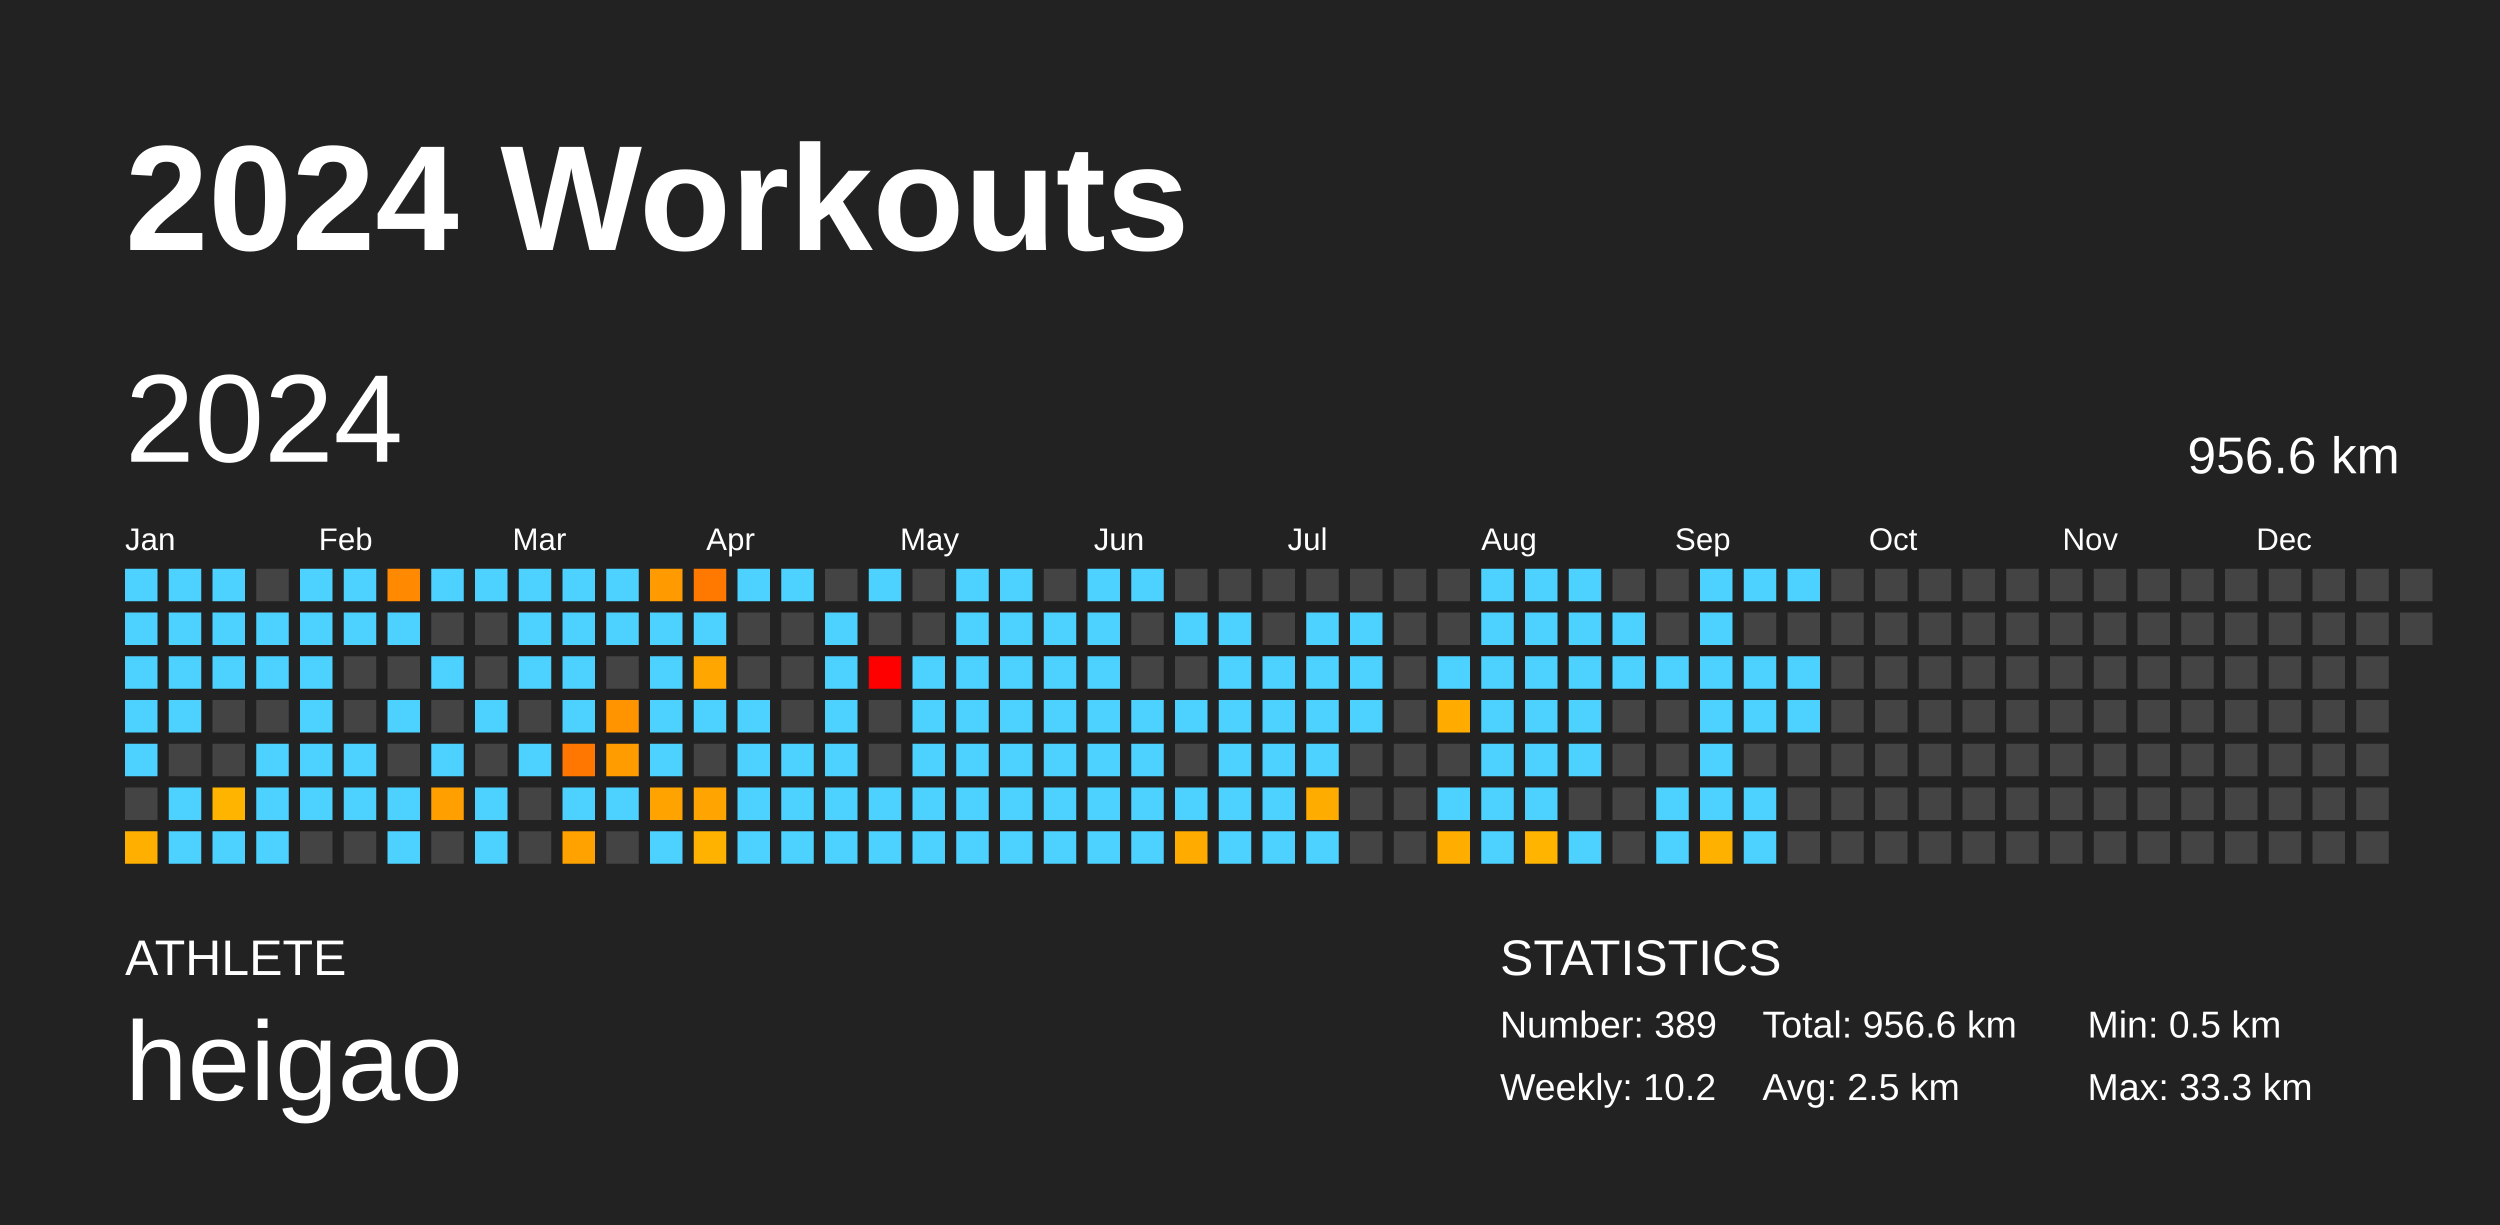
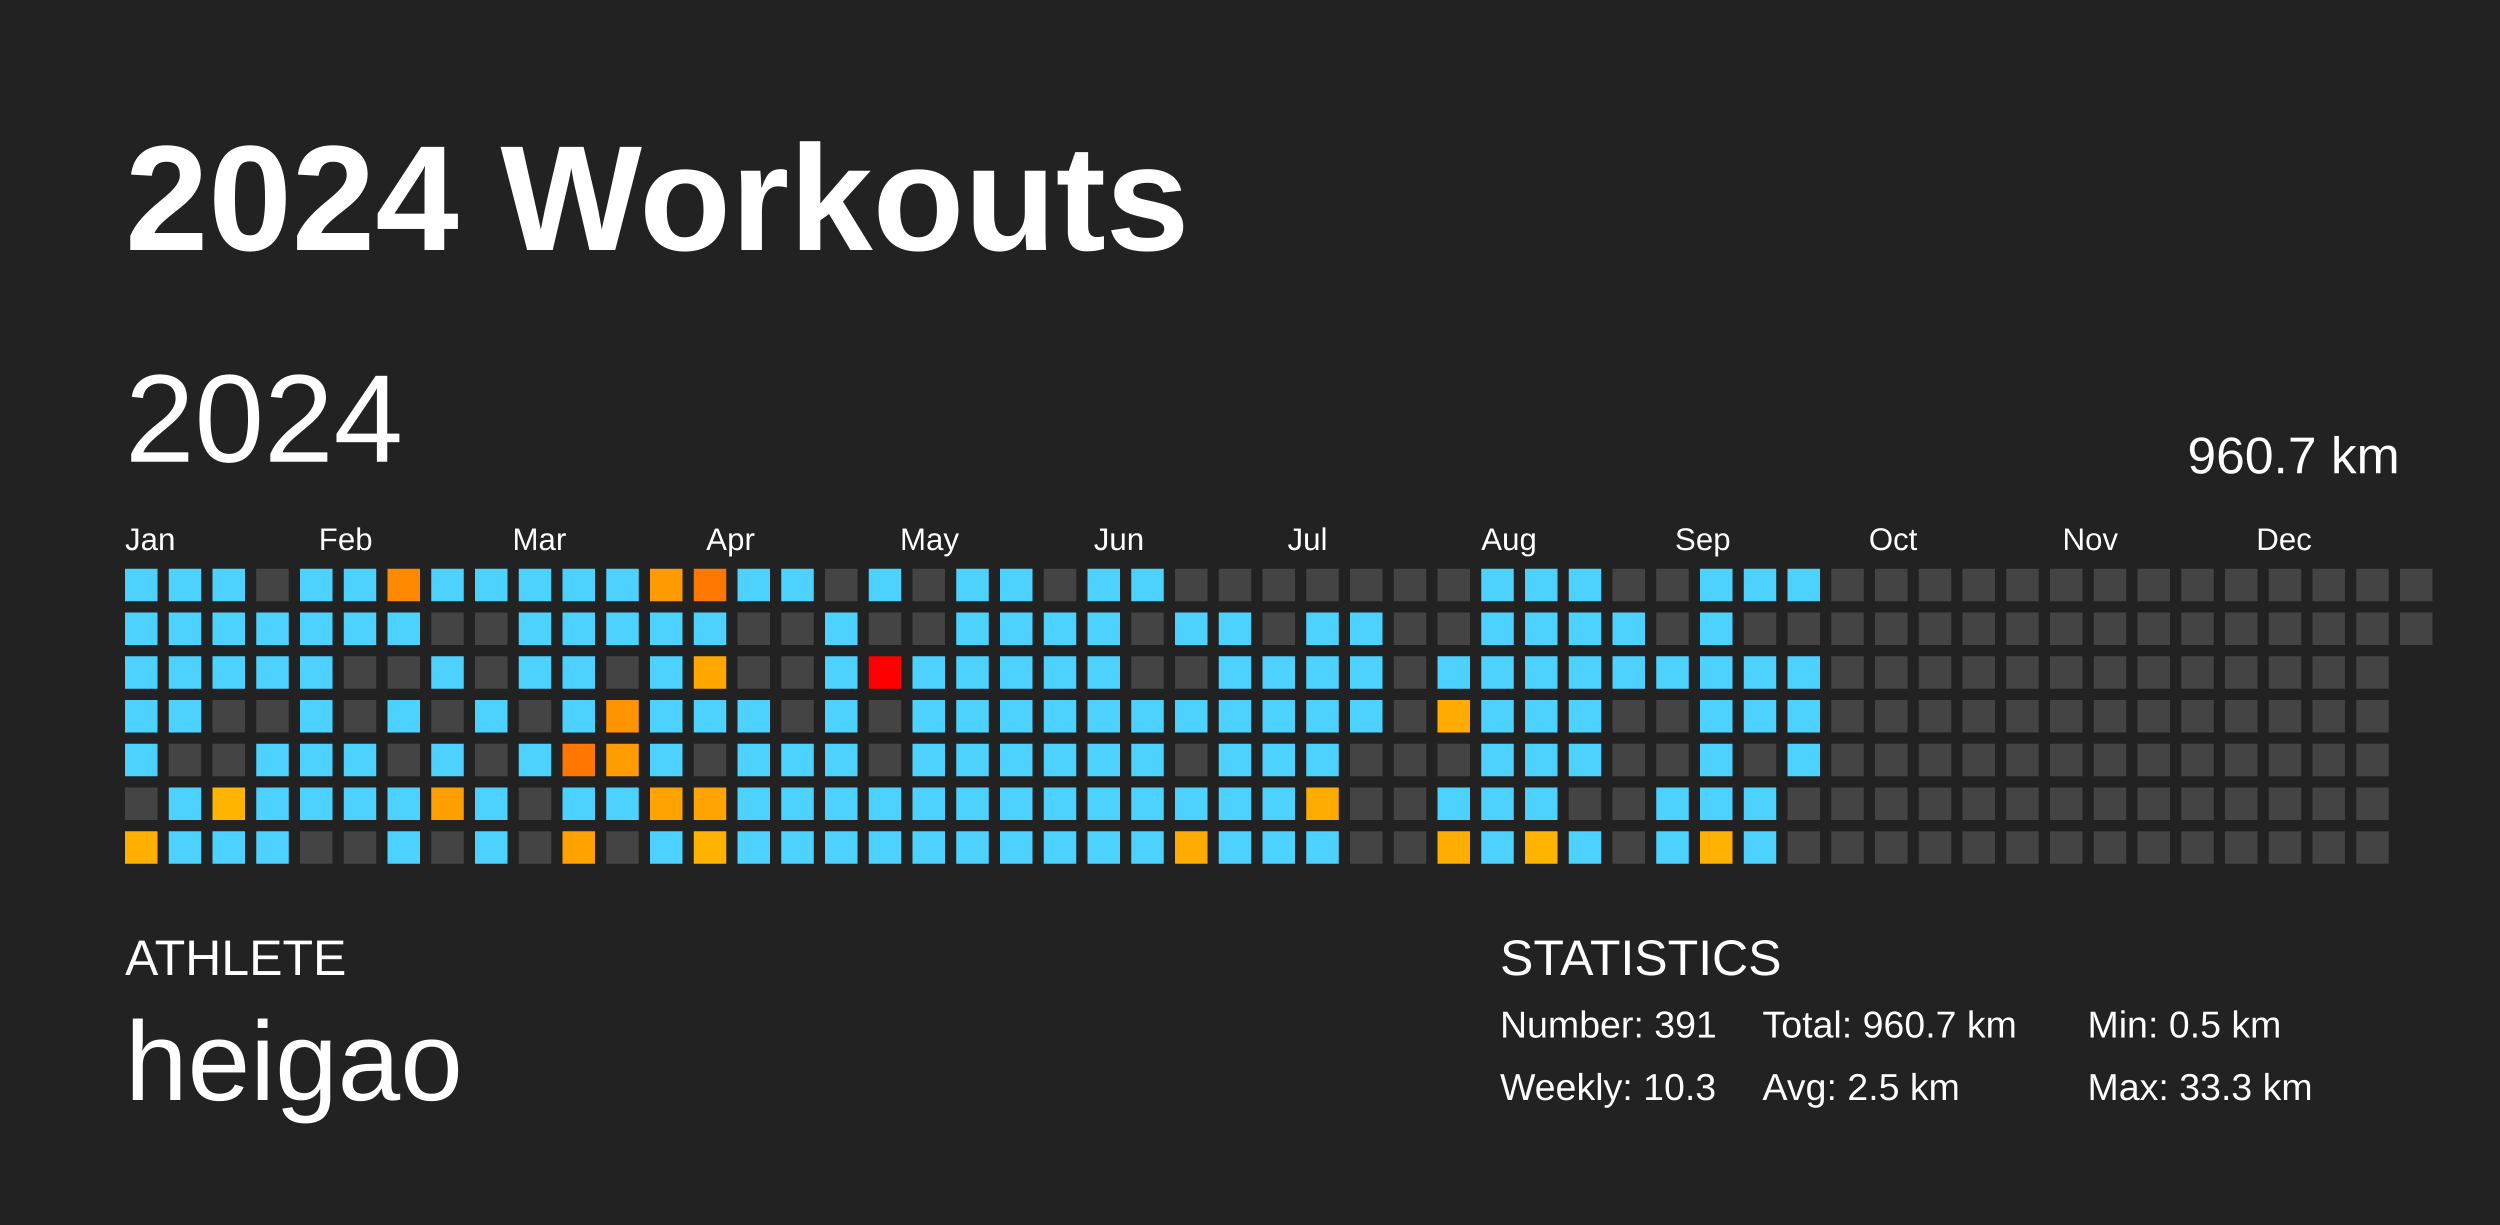
<svg xmlns="http://www.w3.org/2000/svg" baseProfile="full" height="98mm" version="1.1" viewBox="0,0,200,98" width="200mm">
  <defs />
  <rect fill="#222222" height="98" width="200" x="0" y="0" />
  <text fill="#FFFFFF" style="font-size:12px; font-family:Arial; font-weight:bold;" x="10" y="20">2024 Workouts</text>
  <text fill="#FFFFFF" style="font-size:4px; font-family:Arial" x="10" y="78">ATHLETE</text>
  <text fill="#FFFFFF" style="font-size:9px; font-family:Arial" x="10" y="88">heigao</text>
  <text fill="#FFFFFF" style="font-size:4px; font-family:Arial" x="120" y="78">STATISTICS</text>
-   <text fill="#FFFFFF" style="font-size:3px; font-family:Arial" x="120" y="83">Number: 389</text>
-   <text fill="#FFFFFF" style="font-size:3px; font-family:Arial" x="120" y="88">Weekly: 10.2</text>
-   <text fill="#FFFFFF" style="font-size:3px; font-family:Arial" x="141" y="83">Total: 956.6 km</text>
+   <text fill="#FFFFFF" style="font-size:3px; font-family:Arial" x="120" y="83">Number: 391</text>
+   <text fill="#FFFFFF" style="font-size:3px; font-family:Arial" x="120" y="88">Weekly: 10.3</text>
+   <text fill="#FFFFFF" style="font-size:3px; font-family:Arial" x="141" y="83">Total: 960.7 km</text>
  <text fill="#FFFFFF" style="font-size:3px; font-family:Arial" x="141" y="88">Avg: 2.5 km</text>
  <text fill="#FFFFFF" style="font-size:3px; font-family:Arial" x="167" y="83">Min: 0.5 km</text>
  <text fill="#FFFFFF" style="font-size:3px; font-family:Arial" x="167" y="88">Max: 33.3 km</text>
  <text dominant-baseline="hanging" fill="#FFFFFF" style="font-size:10.0px; font-family:Arial;" x="10" y="30">2024</text>
-   <text dominant-baseline="hanging" fill="#FFFFFF" style="font-size:4.125px; font-family:Arial;" x="175" y="35">956.6 km</text>
+   <text dominant-baseline="hanging" fill="#FFFFFF" style="font-size:4.125px; font-family:Arial;" x="175" y="35">960.7 km</text>
  <text fill="#FFFFFF" style="font-size:2.5px; font-family:Arial" x="10.0" y="44">Jan</text>
  <text fill="#FFFFFF" style="font-size:2.5px; font-family:Arial" x="25.5" y="44">Feb</text>
  <text fill="#FFFFFF" style="font-size:2.5px; font-family:Arial" x="41.0" y="44">Mar</text>
  <text fill="#FFFFFF" style="font-size:2.5px; font-family:Arial" x="56.5" y="44">Apr</text>
  <text fill="#FFFFFF" style="font-size:2.5px; font-family:Arial" x="72.0" y="44">May</text>
  <text fill="#FFFFFF" style="font-size:2.5px; font-family:Arial" x="87.5" y="44">Jun</text>
  <text fill="#FFFFFF" style="font-size:2.5px; font-family:Arial" x="103.0" y="44">Jul</text>
  <text fill="#FFFFFF" style="font-size:2.5px; font-family:Arial" x="118.5" y="44">Aug</text>
  <text fill="#FFFFFF" style="font-size:2.5px; font-family:Arial" x="134.0" y="44">Sep</text>
  <text fill="#FFFFFF" style="font-size:2.5px; font-family:Arial" x="149.5" y="44">Oct</text>
  <text fill="#FFFFFF" style="font-size:2.5px; font-family:Arial" x="165.0" y="44">Nov</text>
  <text fill="#FFFFFF" style="font-size:2.5px; font-family:Arial" x="180.5" y="44">Dec</text>
  <rect fill="#4dd2ff" height="2.6" width="2.6" x="10.0" y="45.5" />
  <rect fill="#4dd2ff" height="2.6" width="2.6" x="10.0" y="49.0" />
  <rect fill="#4dd2ff" height="2.6" width="2.6" x="10.0" y="52.5" />
  <rect fill="#4dd2ff" height="2.6" width="2.6" x="10.0" y="56.0" />
  <rect fill="#4dd2ff" height="2.6" width="2.6" x="10.0" y="59.5" />
  <rect fill="#444444" height="2.6" width="2.6" x="10.0" y="63.0" />
  <rect fill="#ffaf00" height="2.6" width="2.6" x="10.0" y="66.5" />
  <rect fill="#4dd2ff" height="2.6" width="2.6" x="13.5" y="45.5" />
  <rect fill="#4dd2ff" height="2.6" width="2.6" x="13.5" y="49.0" />
  <rect fill="#4dd2ff" height="2.6" width="2.6" x="13.5" y="52.5" />
  <rect fill="#4dd2ff" height="2.6" width="2.6" x="13.5" y="56.0" />
  <rect fill="#444444" height="2.6" width="2.6" x="13.5" y="59.5" />
  <rect fill="#4dd2ff" height="2.6" width="2.6" x="13.5" y="63.0" />
  <rect fill="#4dd2ff" height="2.6" width="2.6" x="13.5" y="66.5" />
  <rect fill="#4dd2ff" height="2.6" width="2.6" x="17.0" y="45.5" />
  <rect fill="#4dd2ff" height="2.6" width="2.6" x="17.0" y="49.0" />
  <rect fill="#4dd2ff" height="2.6" width="2.6" x="17.0" y="52.5" />
  <rect fill="#444444" height="2.6" width="2.6" x="17.0" y="56.0" />
  <rect fill="#444444" height="2.6" width="2.6" x="17.0" y="59.5" />
  <rect fill="#ffb400" height="2.6" width="2.6" x="17.0" y="63.0" />
  <rect fill="#4dd2ff" height="2.6" width="2.6" x="17.0" y="66.5" />
  <rect fill="#444444" height="2.6" width="2.6" x="20.5" y="45.5" />
  <rect fill="#4dd2ff" height="2.6" width="2.6" x="20.5" y="49.0" />
  <rect fill="#4dd2ff" height="2.6" width="2.6" x="20.5" y="52.5" />
  <rect fill="#444444" height="2.6" width="2.6" x="20.5" y="56.0" />
  <rect fill="#4dd2ff" height="2.6" width="2.6" x="20.5" y="59.5" />
  <rect fill="#4dd2ff" height="2.6" width="2.6" x="20.5" y="63.0" />
  <rect fill="#4dd2ff" height="2.6" width="2.6" x="20.5" y="66.5" />
  <rect fill="#4dd2ff" height="2.6" width="2.6" x="24.0" y="45.5" />
  <rect fill="#4dd2ff" height="2.6" width="2.6" x="24.0" y="49.0" />
  <rect fill="#4dd2ff" height="2.6" width="2.6" x="24.0" y="52.5" />
  <rect fill="#4dd2ff" height="2.6" width="2.6" x="24.0" y="56.0" />
  <rect fill="#4dd2ff" height="2.6" width="2.6" x="24.0" y="59.5" />
  <rect fill="#4dd2ff" height="2.6" width="2.6" x="24.0" y="63.0" />
  <rect fill="#444444" height="2.6" width="2.6" x="24.0" y="66.5" />
  <rect fill="#4dd2ff" height="2.6" width="2.6" x="27.5" y="45.5" />
  <rect fill="#4dd2ff" height="2.6" width="2.6" x="27.5" y="49.0" />
  <rect fill="#444444" height="2.6" width="2.6" x="27.5" y="52.5" />
  <rect fill="#444444" height="2.6" width="2.6" x="27.5" y="56.0" />
  <rect fill="#4dd2ff" height="2.6" width="2.6" x="27.5" y="59.5" />
  <rect fill="#4dd2ff" height="2.6" width="2.6" x="27.5" y="63.0" />
  <rect fill="#444444" height="2.6" width="2.6" x="27.5" y="66.5" />
  <rect fill="#ff8900" height="2.6" width="2.6" x="31.0" y="45.5" />
  <rect fill="#4dd2ff" height="2.6" width="2.6" x="31.0" y="49.0" />
  <rect fill="#444444" height="2.6" width="2.6" x="31.0" y="52.5" />
  <rect fill="#4dd2ff" height="2.6" width="2.6" x="31.0" y="56.0" />
  <rect fill="#444444" height="2.6" width="2.6" x="31.0" y="59.5" />
  <rect fill="#4dd2ff" height="2.6" width="2.6" x="31.0" y="63.0" />
  <rect fill="#4dd2ff" height="2.6" width="2.6" x="31.0" y="66.5" />
  <rect fill="#4dd2ff" height="2.6" width="2.6" x="34.5" y="45.5" />
  <rect fill="#444444" height="2.6" width="2.6" x="34.5" y="49.0" />
  <rect fill="#4dd2ff" height="2.6" width="2.6" x="34.5" y="52.5" />
  <rect fill="#444444" height="2.6" width="2.6" x="34.5" y="56.0" />
  <rect fill="#4dd2ff" height="2.6" width="2.6" x="34.5" y="59.5" />
  <rect fill="#ffa000" height="2.6" width="2.6" x="34.5" y="63.0" />
  <rect fill="#444444" height="2.6" width="2.6" x="34.5" y="66.5" />
  <rect fill="#4dd2ff" height="2.6" width="2.6" x="38.0" y="45.5" />
  <rect fill="#444444" height="2.6" width="2.6" x="38.0" y="49.0" />
  <rect fill="#444444" height="2.6" width="2.6" x="38.0" y="52.5" />
  <rect fill="#4dd2ff" height="2.6" width="2.6" x="38.0" y="56.0" />
  <rect fill="#444444" height="2.6" width="2.6" x="38.0" y="59.5" />
  <rect fill="#4dd2ff" height="2.6" width="2.6" x="38.0" y="63.0" />
  <rect fill="#4dd2ff" height="2.6" width="2.6" x="38.0" y="66.5" />
  <rect fill="#4dd2ff" height="2.6" width="2.6" x="41.5" y="45.5" />
  <rect fill="#4dd2ff" height="2.6" width="2.6" x="41.5" y="49.0" />
  <rect fill="#4dd2ff" height="2.6" width="2.6" x="41.5" y="52.5" />
  <rect fill="#444444" height="2.6" width="2.6" x="41.5" y="56.0" />
  <rect fill="#4dd2ff" height="2.6" width="2.6" x="41.5" y="59.5" />
  <rect fill="#444444" height="2.6" width="2.6" x="41.5" y="63.0" />
  <rect fill="#444444" height="2.6" width="2.6" x="41.5" y="66.5" />
  <rect fill="#4dd2ff" height="2.6" width="2.6" x="45.0" y="45.5" />
  <rect fill="#4dd2ff" height="2.6" width="2.6" x="45.0" y="49.0" />
  <rect fill="#4dd2ff" height="2.6" width="2.6" x="45.0" y="52.5" />
  <rect fill="#4dd2ff" height="2.6" width="2.6" x="45.0" y="56.0" />
  <rect fill="#ff7600" height="2.6" width="2.6" x="45.0" y="59.5" />
  <rect fill="#4dd2ff" height="2.6" width="2.6" x="45.0" y="63.0" />
  <rect fill="#ffa200" height="2.6" width="2.6" x="45.0" y="66.5" />
  <rect fill="#4dd2ff" height="2.6" width="2.6" x="48.5" y="45.5" />
  <rect fill="#4dd2ff" height="2.6" width="2.6" x="48.5" y="49.0" />
  <rect fill="#444444" height="2.6" width="2.6" x="48.5" y="52.5" />
  <rect fill="#ff9400" height="2.6" width="2.6" x="48.5" y="56.0" />
  <rect fill="#ff9c00" height="2.6" width="2.6" x="48.5" y="59.5" />
  <rect fill="#4dd2ff" height="2.6" width="2.6" x="48.5" y="63.0" />
  <rect fill="#444444" height="2.6" width="2.6" x="48.5" y="66.5" />
  <rect fill="#ff9b00" height="2.6" width="2.6" x="52.0" y="45.5" />
  <rect fill="#4dd2ff" height="2.6" width="2.6" x="52.0" y="49.0" />
  <rect fill="#4dd2ff" height="2.6" width="2.6" x="52.0" y="52.5" />
  <rect fill="#4dd2ff" height="2.6" width="2.6" x="52.0" y="56.0" />
  <rect fill="#4dd2ff" height="2.6" width="2.6" x="52.0" y="59.5" />
  <rect fill="#ffa300" height="2.6" width="2.6" x="52.0" y="63.0" />
  <rect fill="#4dd2ff" height="2.6" width="2.6" x="52.0" y="66.5" />
  <rect fill="#ff7800" height="2.6" width="2.6" x="55.5" y="45.5" />
  <rect fill="#4dd2ff" height="2.6" width="2.6" x="55.5" y="49.0" />
  <rect fill="#ffa600" height="2.6" width="2.6" x="55.5" y="52.5" />
  <rect fill="#4dd2ff" height="2.6" width="2.6" x="55.5" y="56.0" />
  <rect fill="#444444" height="2.6" width="2.6" x="55.5" y="59.5" />
  <rect fill="#ffa400" height="2.6" width="2.6" x="55.5" y="63.0" />
  <rect fill="#ffb300" height="2.6" width="2.6" x="55.5" y="66.5" />
  <rect fill="#4dd2ff" height="2.6" width="2.6" x="59.0" y="45.5" />
  <rect fill="#444444" height="2.6" width="2.6" x="59.0" y="49.0" />
  <rect fill="#444444" height="2.6" width="2.6" x="59.0" y="52.5" />
  <rect fill="#4dd2ff" height="2.6" width="2.6" x="59.0" y="56.0" />
  <rect fill="#4dd2ff" height="2.6" width="2.6" x="59.0" y="59.5" />
  <rect fill="#4dd2ff" height="2.6" width="2.6" x="59.0" y="63.0" />
  <rect fill="#4dd2ff" height="2.6" width="2.6" x="59.0" y="66.5" />
  <rect fill="#4dd2ff" height="2.6" width="2.6" x="62.5" y="45.5" />
  <rect fill="#444444" height="2.6" width="2.6" x="62.5" y="49.0" />
  <rect fill="#444444" height="2.6" width="2.6" x="62.5" y="52.5" />
  <rect fill="#444444" height="2.6" width="2.6" x="62.5" y="56.0" />
  <rect fill="#4dd2ff" height="2.6" width="2.6" x="62.5" y="59.5" />
  <rect fill="#4dd2ff" height="2.6" width="2.6" x="62.5" y="63.0" />
  <rect fill="#4dd2ff" height="2.6" width="2.6" x="62.5" y="66.5" />
  <rect fill="#444444" height="2.6" width="2.6" x="66.0" y="45.5" />
  <rect fill="#4dd2ff" height="2.6" width="2.6" x="66.0" y="49.0" />
  <rect fill="#4dd2ff" height="2.6" width="2.6" x="66.0" y="52.5" />
  <rect fill="#4dd2ff" height="2.6" width="2.6" x="66.0" y="56.0" />
  <rect fill="#4dd2ff" height="2.6" width="2.6" x="66.0" y="59.5" />
  <rect fill="#4dd2ff" height="2.6" width="2.6" x="66.0" y="63.0" />
  <rect fill="#4dd2ff" height="2.6" width="2.6" x="66.0" y="66.5" />
  <rect fill="#4dd2ff" height="2.6" width="2.6" x="69.5" y="45.5" />
  <rect fill="#444444" height="2.6" width="2.6" x="69.5" y="49.0" />
  <rect fill="red" height="2.6" width="2.6" x="69.5" y="52.5" />
  <rect fill="#444444" height="2.6" width="2.6" x="69.5" y="56.0" />
  <rect fill="#444444" height="2.6" width="2.6" x="69.5" y="59.5" />
  <rect fill="#4dd2ff" height="2.6" width="2.6" x="69.5" y="63.0" />
  <rect fill="#4dd2ff" height="2.6" width="2.6" x="69.5" y="66.5" />
  <rect fill="#444444" height="2.6" width="2.6" x="73.0" y="45.5" />
  <rect fill="#444444" height="2.6" width="2.6" x="73.0" y="49.0" />
  <rect fill="#4dd2ff" height="2.6" width="2.6" x="73.0" y="52.5" />
  <rect fill="#4dd2ff" height="2.6" width="2.6" x="73.0" y="56.0" />
  <rect fill="#4dd2ff" height="2.6" width="2.6" x="73.0" y="59.5" />
  <rect fill="#4dd2ff" height="2.6" width="2.6" x="73.0" y="63.0" />
  <rect fill="#4dd2ff" height="2.6" width="2.6" x="73.0" y="66.5" />
  <rect fill="#4dd2ff" height="2.6" width="2.6" x="76.5" y="45.5" />
  <rect fill="#4dd2ff" height="2.6" width="2.6" x="76.5" y="49.0" />
  <rect fill="#4dd2ff" height="2.6" width="2.6" x="76.5" y="52.5" />
  <rect fill="#4dd2ff" height="2.6" width="2.6" x="76.5" y="56.0" />
  <rect fill="#4dd2ff" height="2.6" width="2.6" x="76.5" y="59.5" />
  <rect fill="#4dd2ff" height="2.6" width="2.6" x="76.5" y="63.0" />
  <rect fill="#4dd2ff" height="2.6" width="2.6" x="76.5" y="66.5" />
  <rect fill="#4dd2ff" height="2.6" width="2.6" x="80.0" y="45.5" />
  <rect fill="#4dd2ff" height="2.6" width="2.6" x="80.0" y="49.0" />
  <rect fill="#4dd2ff" height="2.6" width="2.6" x="80.0" y="52.5" />
  <rect fill="#4dd2ff" height="2.6" width="2.6" x="80.0" y="56.0" />
  <rect fill="#4dd2ff" height="2.6" width="2.6" x="80.0" y="59.5" />
  <rect fill="#4dd2ff" height="2.6" width="2.6" x="80.0" y="63.0" />
  <rect fill="#4dd2ff" height="2.6" width="2.6" x="80.0" y="66.5" />
  <rect fill="#444444" height="2.6" width="2.6" x="83.5" y="45.5" />
  <rect fill="#4dd2ff" height="2.6" width="2.6" x="83.5" y="49.0" />
  <rect fill="#4dd2ff" height="2.6" width="2.6" x="83.5" y="52.5" />
  <rect fill="#4dd2ff" height="2.6" width="2.6" x="83.5" y="56.0" />
  <rect fill="#4dd2ff" height="2.6" width="2.6" x="83.5" y="59.5" />
  <rect fill="#4dd2ff" height="2.6" width="2.6" x="83.5" y="63.0" />
  <rect fill="#4dd2ff" height="2.6" width="2.6" x="83.5" y="66.5" />
  <rect fill="#4dd2ff" height="2.6" width="2.6" x="87.0" y="45.5" />
  <rect fill="#4dd2ff" height="2.6" width="2.6" x="87.0" y="49.0" />
  <rect fill="#4dd2ff" height="2.6" width="2.6" x="87.0" y="52.5" />
  <rect fill="#4dd2ff" height="2.6" width="2.6" x="87.0" y="56.0" />
  <rect fill="#4dd2ff" height="2.6" width="2.6" x="87.0" y="59.5" />
  <rect fill="#4dd2ff" height="2.6" width="2.6" x="87.0" y="63.0" />
  <rect fill="#4dd2ff" height="2.6" width="2.6" x="87.0" y="66.5" />
  <rect fill="#4dd2ff" height="2.6" width="2.6" x="90.5" y="45.5" />
  <rect fill="#444444" height="2.6" width="2.6" x="90.5" y="49.0" />
  <rect fill="#444444" height="2.6" width="2.6" x="90.5" y="52.5" />
  <rect fill="#4dd2ff" height="2.6" width="2.6" x="90.5" y="56.0" />
  <rect fill="#4dd2ff" height="2.6" width="2.6" x="90.5" y="59.5" />
  <rect fill="#4dd2ff" height="2.6" width="2.6" x="90.5" y="63.0" />
  <rect fill="#4dd2ff" height="2.6" width="2.6" x="90.5" y="66.5" />
  <rect fill="#444444" height="2.6" width="2.6" x="94.0" y="45.5" />
  <rect fill="#4dd2ff" height="2.6" width="2.6" x="94.0" y="49.0" />
  <rect fill="#444444" height="2.6" width="2.6" x="94.0" y="52.5" />
  <rect fill="#4dd2ff" height="2.6" width="2.6" x="94.0" y="56.0" />
  <rect fill="#444444" height="2.6" width="2.6" x="94.0" y="59.5" />
  <rect fill="#4dd2ff" height="2.6" width="2.6" x="94.0" y="63.0" />
  <rect fill="#ffab00" height="2.6" width="2.6" x="94.0" y="66.5" />
  <rect fill="#444444" height="2.6" width="2.6" x="97.5" y="45.5" />
  <rect fill="#4dd2ff" height="2.6" width="2.6" x="97.5" y="49.0" />
  <rect fill="#4dd2ff" height="2.6" width="2.6" x="97.5" y="52.5" />
  <rect fill="#4dd2ff" height="2.6" width="2.6" x="97.5" y="56.0" />
  <rect fill="#4dd2ff" height="2.6" width="2.6" x="97.5" y="59.5" />
  <rect fill="#4dd2ff" height="2.6" width="2.6" x="97.5" y="63.0" />
  <rect fill="#4dd2ff" height="2.6" width="2.6" x="97.5" y="66.5" />
  <rect fill="#444444" height="2.6" width="2.6" x="101.0" y="45.5" />
  <rect fill="#444444" height="2.6" width="2.6" x="101.0" y="49.0" />
  <rect fill="#4dd2ff" height="2.6" width="2.6" x="101.0" y="52.5" />
  <rect fill="#4dd2ff" height="2.6" width="2.6" x="101.0" y="56.0" />
  <rect fill="#4dd2ff" height="2.6" width="2.6" x="101.0" y="59.5" />
  <rect fill="#4dd2ff" height="2.6" width="2.6" x="101.0" y="63.0" />
  <rect fill="#4dd2ff" height="2.6" width="2.6" x="101.0" y="66.5" />
  <rect fill="#444444" height="2.6" width="2.6" x="104.5" y="45.5" />
  <rect fill="#4dd2ff" height="2.6" width="2.6" x="104.5" y="49.0" />
  <rect fill="#4dd2ff" height="2.6" width="2.6" x="104.5" y="52.5" />
  <rect fill="#4dd2ff" height="2.6" width="2.6" x="104.5" y="56.0" />
  <rect fill="#4dd2ff" height="2.6" width="2.6" x="104.5" y="59.5" />
  <rect fill="#ffac00" height="2.6" width="2.6" x="104.5" y="63.0" />
  <rect fill="#4dd2ff" height="2.6" width="2.6" x="104.5" y="66.5" />
  <rect fill="#444444" height="2.6" width="2.6" x="108.0" y="45.5" />
  <rect fill="#4dd2ff" height="2.6" width="2.6" x="108.0" y="49.0" />
  <rect fill="#4dd2ff" height="2.6" width="2.6" x="108.0" y="52.5" />
  <rect fill="#4dd2ff" height="2.6" width="2.6" x="108.0" y="56.0" />
  <rect fill="#444444" height="2.6" width="2.6" x="108.0" y="59.5" />
  <rect fill="#444444" height="2.6" width="2.6" x="108.0" y="63.0" />
  <rect fill="#444444" height="2.6" width="2.6" x="108.0" y="66.5" />
  <rect fill="#444444" height="2.6" width="2.6" x="111.5" y="45.5" />
  <rect fill="#444444" height="2.6" width="2.6" x="111.5" y="49.0" />
  <rect fill="#444444" height="2.6" width="2.6" x="111.5" y="52.5" />
  <rect fill="#444444" height="2.6" width="2.6" x="111.5" y="56.0" />
  <rect fill="#444444" height="2.6" width="2.6" x="111.5" y="59.5" />
  <rect fill="#444444" height="2.6" width="2.6" x="111.5" y="63.0" />
  <rect fill="#444444" height="2.6" width="2.6" x="111.5" y="66.5" />
  <rect fill="#444444" height="2.6" width="2.6" x="115.0" y="45.5" />
  <rect fill="#444444" height="2.6" width="2.6" x="115.0" y="49.0" />
  <rect fill="#4dd2ff" height="2.6" width="2.6" x="115.0" y="52.5" />
  <rect fill="#ffab00" height="2.6" width="2.6" x="115.0" y="56.0" />
  <rect fill="#444444" height="2.6" width="2.6" x="115.0" y="59.5" />
  <rect fill="#4dd2ff" height="2.6" width="2.6" x="115.0" y="63.0" />
  <rect fill="#ffae00" height="2.6" width="2.6" x="115.0" y="66.5" />
  <rect fill="#4dd2ff" height="2.6" width="2.6" x="118.5" y="45.5" />
  <rect fill="#4dd2ff" height="2.6" width="2.6" x="118.5" y="49.0" />
  <rect fill="#4dd2ff" height="2.6" width="2.6" x="118.5" y="52.5" />
  <rect fill="#4dd2ff" height="2.6" width="2.6" x="118.5" y="56.0" />
  <rect fill="#4dd2ff" height="2.6" width="2.6" x="118.5" y="59.5" />
  <rect fill="#4dd2ff" height="2.6" width="2.6" x="118.5" y="63.0" />
  <rect fill="#4dd2ff" height="2.6" width="2.6" x="118.5" y="66.5" />
  <rect fill="#4dd2ff" height="2.6" width="2.6" x="122.0" y="45.5" />
  <rect fill="#4dd2ff" height="2.6" width="2.6" x="122.0" y="49.0" />
  <rect fill="#4dd2ff" height="2.6" width="2.6" x="122.0" y="52.5" />
  <rect fill="#4dd2ff" height="2.6" width="2.6" x="122.0" y="56.0" />
  <rect fill="#4dd2ff" height="2.6" width="2.6" x="122.0" y="59.5" />
  <rect fill="#4dd2ff" height="2.6" width="2.6" x="122.0" y="63.0" />
  <rect fill="#ffb500" height="2.6" width="2.6" x="122.0" y="66.5" />
  <rect fill="#4dd2ff" height="2.6" width="2.6" x="125.5" y="45.5" />
  <rect fill="#4dd2ff" height="2.6" width="2.6" x="125.5" y="49.0" />
  <rect fill="#4dd2ff" height="2.6" width="2.6" x="125.5" y="52.5" />
  <rect fill="#4dd2ff" height="2.6" width="2.6" x="125.5" y="56.0" />
  <rect fill="#4dd2ff" height="2.6" width="2.6" x="125.5" y="59.5" />
  <rect fill="#444444" height="2.6" width="2.6" x="125.5" y="63.0" />
  <rect fill="#4dd2ff" height="2.6" width="2.6" x="125.5" y="66.5" />
  <rect fill="#444444" height="2.6" width="2.6" x="129.0" y="45.5" />
  <rect fill="#4dd2ff" height="2.6" width="2.6" x="129.0" y="49.0" />
  <rect fill="#4dd2ff" height="2.6" width="2.6" x="129.0" y="52.5" />
  <rect fill="#444444" height="2.6" width="2.6" x="129.0" y="56.0" />
  <rect fill="#444444" height="2.6" width="2.6" x="129.0" y="59.5" />
  <rect fill="#444444" height="2.6" width="2.6" x="129.0" y="63.0" />
  <rect fill="#444444" height="2.6" width="2.6" x="129.0" y="66.5" />
  <rect fill="#444444" height="2.6" width="2.6" x="132.5" y="45.5" />
  <rect fill="#444444" height="2.6" width="2.6" x="132.5" y="49.0" />
  <rect fill="#4dd2ff" height="2.6" width="2.6" x="132.5" y="52.5" />
  <rect fill="#444444" height="2.6" width="2.6" x="132.5" y="56.0" />
  <rect fill="#444444" height="2.6" width="2.6" x="132.5" y="59.5" />
  <rect fill="#4dd2ff" height="2.6" width="2.6" x="132.5" y="63.0" />
  <rect fill="#4dd2ff" height="2.6" width="2.6" x="132.5" y="66.5" />
  <rect fill="#4dd2ff" height="2.6" width="2.6" x="136.0" y="45.5" />
  <rect fill="#4dd2ff" height="2.6" width="2.6" x="136.0" y="49.0" />
  <rect fill="#4dd2ff" height="2.6" width="2.6" x="136.0" y="52.5" />
  <rect fill="#4dd2ff" height="2.6" width="2.6" x="136.0" y="56.0" />
  <rect fill="#4dd2ff" height="2.6" width="2.6" x="136.0" y="59.5" />
  <rect fill="#4dd2ff" height="2.6" width="2.6" x="136.0" y="63.0" />
  <rect fill="#ffb100" height="2.6" width="2.6" x="136.0" y="66.5" />
  <rect fill="#4dd2ff" height="2.6" width="2.6" x="139.5" y="45.5" />
  <rect fill="#444444" height="2.6" width="2.6" x="139.5" y="49.0" />
  <rect fill="#4dd2ff" height="2.6" width="2.6" x="139.5" y="52.5" />
  <rect fill="#4dd2ff" height="2.6" width="2.6" x="139.5" y="56.0" />
  <rect fill="#444444" height="2.6" width="2.6" x="139.5" y="59.5" />
  <rect fill="#4dd2ff" height="2.6" width="2.6" x="139.5" y="63.0" />
  <rect fill="#4dd2ff" height="2.6" width="2.6" x="139.5" y="66.5" />
  <rect fill="#4dd2ff" height="2.6" width="2.6" x="143.0" y="45.5" />
  <rect fill="#444444" height="2.6" width="2.6" x="143.0" y="49.0" />
  <rect fill="#4dd2ff" height="2.6" width="2.6" x="143.0" y="52.5" />
  <rect fill="#4dd2ff" height="2.6" width="2.6" x="143.0" y="56.0" />
-   <rect fill="#444444" height="2.6" width="2.6" x="143.0" y="59.5" />
+   <rect fill="#4dd2ff" height="2.6" width="2.6" x="143.0" y="59.5" />
  <rect fill="#444444" height="2.6" width="2.6" x="143.0" y="63.0" />
  <rect fill="#444444" height="2.6" width="2.6" x="143.0" y="66.5" />
  <rect fill="#444444" height="2.6" width="2.6" x="146.5" y="45.5" />
  <rect fill="#444444" height="2.6" width="2.6" x="146.5" y="49.0" />
  <rect fill="#444444" height="2.6" width="2.6" x="146.5" y="52.5" />
  <rect fill="#444444" height="2.6" width="2.6" x="146.5" y="56.0" />
  <rect fill="#444444" height="2.6" width="2.6" x="146.5" y="59.5" />
  <rect fill="#444444" height="2.6" width="2.6" x="146.5" y="63.0" />
  <rect fill="#444444" height="2.6" width="2.6" x="146.5" y="66.5" />
  <rect fill="#444444" height="2.6" width="2.6" x="150.0" y="45.5" />
  <rect fill="#444444" height="2.6" width="2.6" x="150.0" y="49.0" />
  <rect fill="#444444" height="2.6" width="2.6" x="150.0" y="52.5" />
  <rect fill="#444444" height="2.6" width="2.6" x="150.0" y="56.0" />
  <rect fill="#444444" height="2.6" width="2.6" x="150.0" y="59.5" />
  <rect fill="#444444" height="2.6" width="2.6" x="150.0" y="63.0" />
  <rect fill="#444444" height="2.6" width="2.6" x="150.0" y="66.5" />
  <rect fill="#444444" height="2.6" width="2.6" x="153.5" y="45.5" />
  <rect fill="#444444" height="2.6" width="2.6" x="153.5" y="49.0" />
  <rect fill="#444444" height="2.6" width="2.6" x="153.5" y="52.5" />
  <rect fill="#444444" height="2.6" width="2.6" x="153.5" y="56.0" />
  <rect fill="#444444" height="2.6" width="2.6" x="153.5" y="59.5" />
  <rect fill="#444444" height="2.6" width="2.6" x="153.5" y="63.0" />
  <rect fill="#444444" height="2.6" width="2.6" x="153.5" y="66.5" />
  <rect fill="#444444" height="2.6" width="2.6" x="157.0" y="45.5" />
  <rect fill="#444444" height="2.6" width="2.6" x="157.0" y="49.0" />
  <rect fill="#444444" height="2.6" width="2.6" x="157.0" y="52.5" />
  <rect fill="#444444" height="2.6" width="2.6" x="157.0" y="56.0" />
  <rect fill="#444444" height="2.6" width="2.6" x="157.0" y="59.5" />
  <rect fill="#444444" height="2.6" width="2.6" x="157.0" y="63.0" />
  <rect fill="#444444" height="2.6" width="2.6" x="157.0" y="66.5" />
  <rect fill="#444444" height="2.6" width="2.6" x="160.5" y="45.5" />
  <rect fill="#444444" height="2.6" width="2.6" x="160.5" y="49.0" />
  <rect fill="#444444" height="2.6" width="2.6" x="160.5" y="52.5" />
  <rect fill="#444444" height="2.6" width="2.6" x="160.5" y="56.0" />
  <rect fill="#444444" height="2.6" width="2.6" x="160.5" y="59.5" />
  <rect fill="#444444" height="2.6" width="2.6" x="160.5" y="63.0" />
  <rect fill="#444444" height="2.6" width="2.6" x="160.5" y="66.5" />
  <rect fill="#444444" height="2.6" width="2.6" x="164.0" y="45.5" />
  <rect fill="#444444" height="2.6" width="2.6" x="164.0" y="49.0" />
  <rect fill="#444444" height="2.6" width="2.6" x="164.0" y="52.5" />
  <rect fill="#444444" height="2.6" width="2.6" x="164.0" y="56.0" />
  <rect fill="#444444" height="2.6" width="2.6" x="164.0" y="59.5" />
  <rect fill="#444444" height="2.6" width="2.6" x="164.0" y="63.0" />
  <rect fill="#444444" height="2.6" width="2.6" x="164.0" y="66.5" />
  <rect fill="#444444" height="2.6" width="2.6" x="167.5" y="45.5" />
  <rect fill="#444444" height="2.6" width="2.6" x="167.5" y="49.0" />
  <rect fill="#444444" height="2.6" width="2.6" x="167.5" y="52.5" />
  <rect fill="#444444" height="2.6" width="2.6" x="167.5" y="56.0" />
  <rect fill="#444444" height="2.6" width="2.6" x="167.5" y="59.5" />
  <rect fill="#444444" height="2.6" width="2.6" x="167.5" y="63.0" />
  <rect fill="#444444" height="2.6" width="2.6" x="167.5" y="66.5" />
  <rect fill="#444444" height="2.6" width="2.6" x="171.0" y="45.5" />
  <rect fill="#444444" height="2.6" width="2.6" x="171.0" y="49.0" />
  <rect fill="#444444" height="2.6" width="2.6" x="171.0" y="52.5" />
  <rect fill="#444444" height="2.6" width="2.6" x="171.0" y="56.0" />
  <rect fill="#444444" height="2.6" width="2.6" x="171.0" y="59.5" />
  <rect fill="#444444" height="2.6" width="2.6" x="171.0" y="63.0" />
  <rect fill="#444444" height="2.6" width="2.6" x="171.0" y="66.5" />
  <rect fill="#444444" height="2.6" width="2.6" x="174.5" y="45.5" />
  <rect fill="#444444" height="2.6" width="2.6" x="174.5" y="49.0" />
  <rect fill="#444444" height="2.6" width="2.6" x="174.5" y="52.5" />
  <rect fill="#444444" height="2.6" width="2.6" x="174.5" y="56.0" />
  <rect fill="#444444" height="2.6" width="2.6" x="174.5" y="59.5" />
  <rect fill="#444444" height="2.6" width="2.6" x="174.5" y="63.0" />
  <rect fill="#444444" height="2.6" width="2.6" x="174.5" y="66.5" />
  <rect fill="#444444" height="2.6" width="2.6" x="178.0" y="45.5" />
  <rect fill="#444444" height="2.6" width="2.6" x="178.0" y="49.0" />
  <rect fill="#444444" height="2.6" width="2.6" x="178.0" y="52.5" />
  <rect fill="#444444" height="2.6" width="2.6" x="178.0" y="56.0" />
  <rect fill="#444444" height="2.6" width="2.6" x="178.0" y="59.5" />
  <rect fill="#444444" height="2.6" width="2.6" x="178.0" y="63.0" />
  <rect fill="#444444" height="2.6" width="2.6" x="178.0" y="66.5" />
  <rect fill="#444444" height="2.6" width="2.6" x="181.5" y="45.5" />
  <rect fill="#444444" height="2.6" width="2.6" x="181.5" y="49.0" />
  <rect fill="#444444" height="2.6" width="2.6" x="181.5" y="52.5" />
  <rect fill="#444444" height="2.6" width="2.6" x="181.5" y="56.0" />
  <rect fill="#444444" height="2.6" width="2.6" x="181.5" y="59.5" />
  <rect fill="#444444" height="2.6" width="2.6" x="181.5" y="63.0" />
  <rect fill="#444444" height="2.6" width="2.6" x="181.5" y="66.5" />
  <rect fill="#444444" height="2.6" width="2.6" x="185.0" y="45.5" />
  <rect fill="#444444" height="2.6" width="2.6" x="185.0" y="49.0" />
  <rect fill="#444444" height="2.6" width="2.6" x="185.0" y="52.5" />
  <rect fill="#444444" height="2.6" width="2.6" x="185.0" y="56.0" />
  <rect fill="#444444" height="2.6" width="2.6" x="185.0" y="59.5" />
  <rect fill="#444444" height="2.6" width="2.6" x="185.0" y="63.0" />
  <rect fill="#444444" height="2.6" width="2.6" x="185.0" y="66.5" />
  <rect fill="#444444" height="2.6" width="2.6" x="188.5" y="45.5" />
  <rect fill="#444444" height="2.6" width="2.6" x="188.5" y="49.0" />
  <rect fill="#444444" height="2.6" width="2.6" x="188.5" y="52.5" />
  <rect fill="#444444" height="2.6" width="2.6" x="188.5" y="56.0" />
  <rect fill="#444444" height="2.6" width="2.6" x="188.5" y="59.5" />
  <rect fill="#444444" height="2.6" width="2.6" x="188.5" y="63.0" />
  <rect fill="#444444" height="2.6" width="2.6" x="188.5" y="66.5" />
  <rect fill="#444444" height="2.6" width="2.6" x="192.0" y="45.5" />
  <rect fill="#444444" height="2.6" width="2.6" x="192.0" y="49.0" />
</svg>
